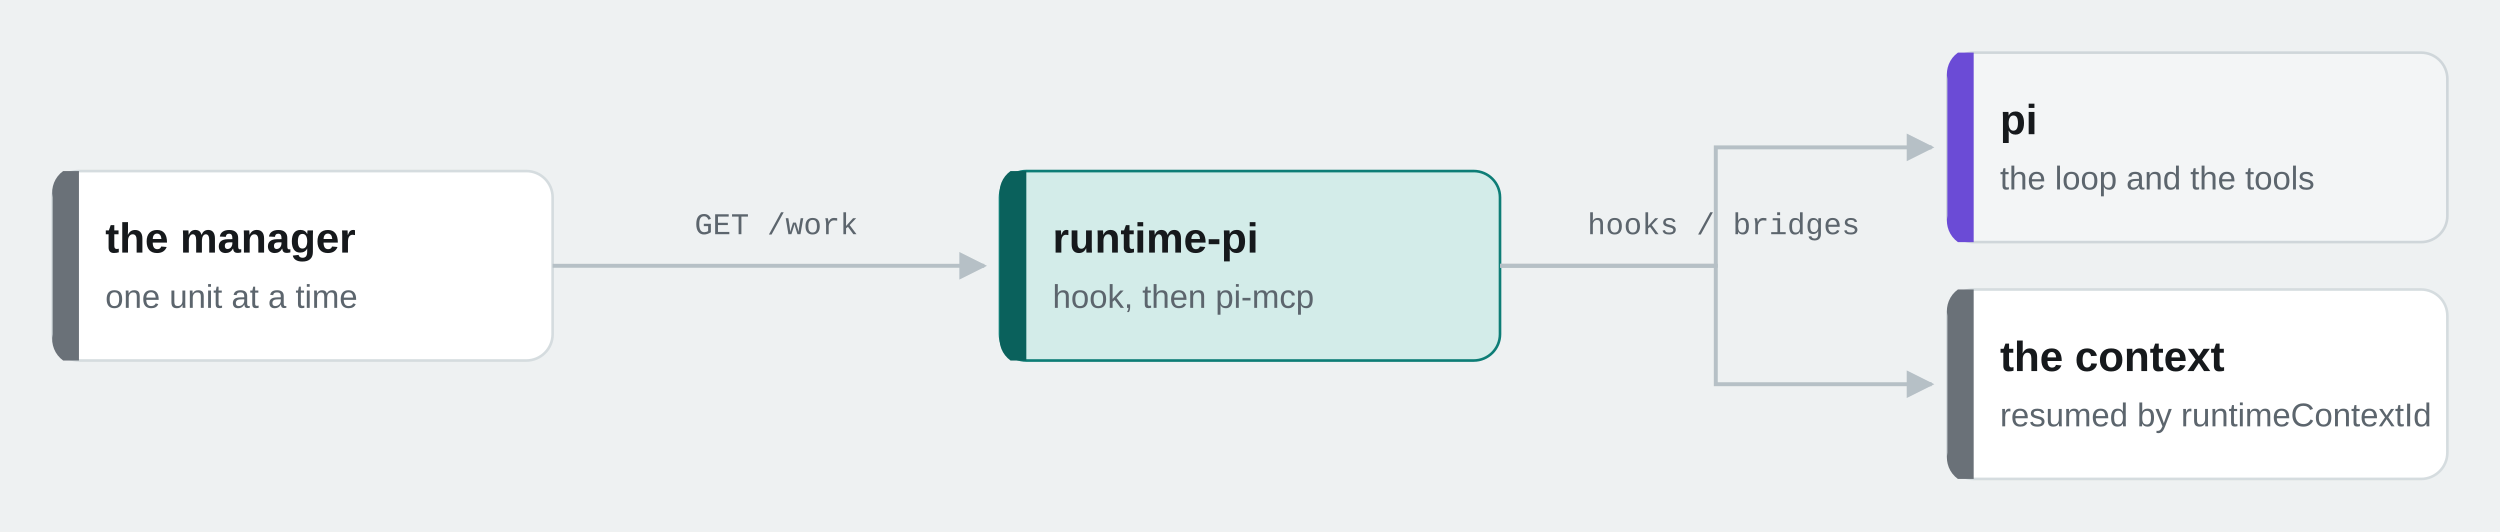
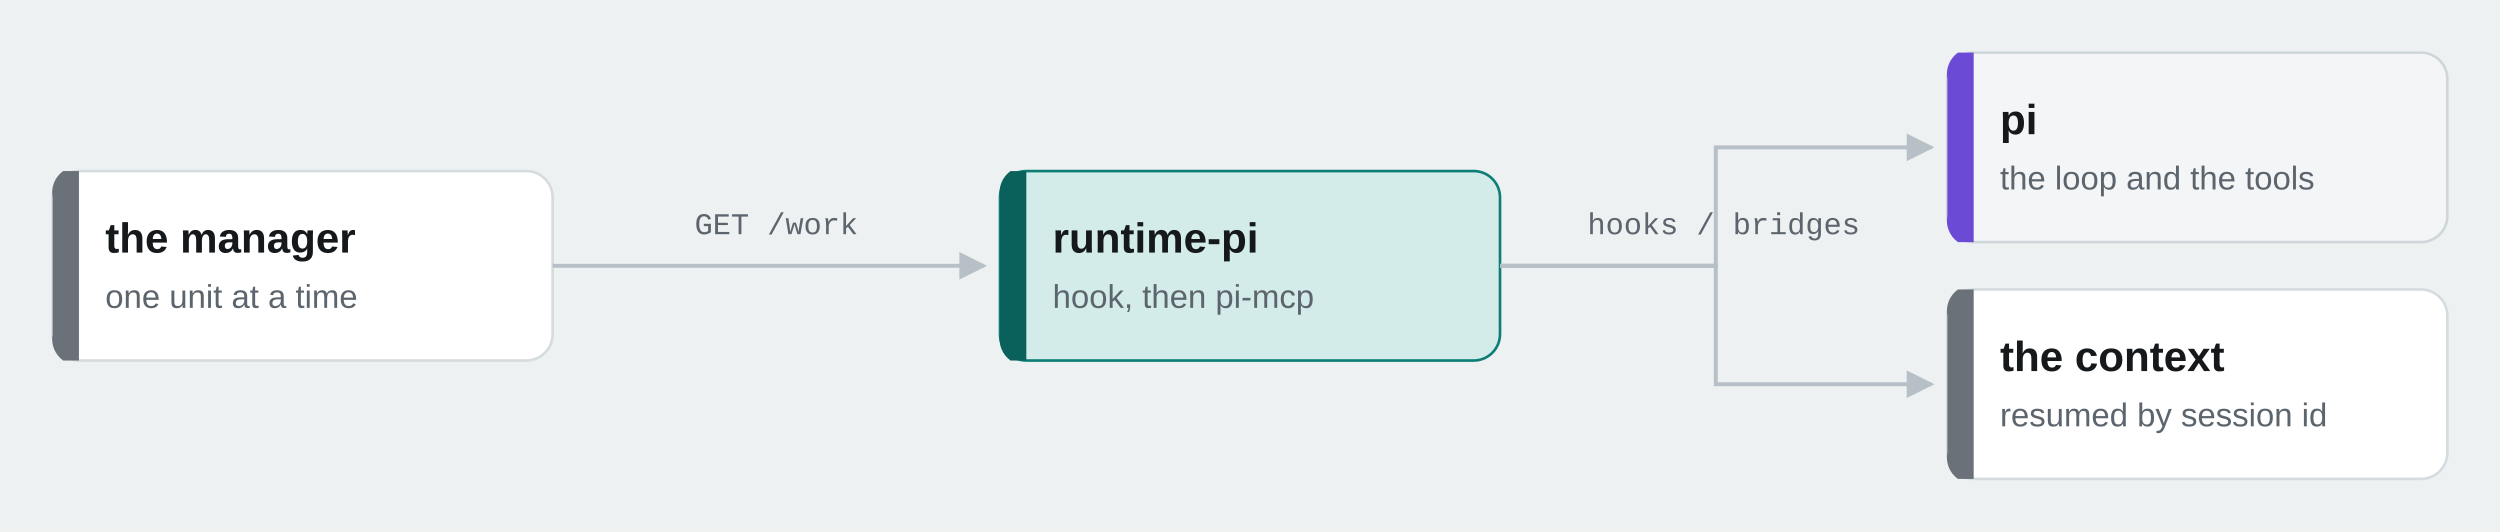
- <svg xmlns="http://www.w3.org/2000/svg" viewBox="0 0 950 202" width="950" height="202" role="img" aria-label="pi runtime">
+ <svg xmlns="http://www.w3.org/2000/svg" viewBox="0 0 950 202" width="950" height="202" role="img">
  <rect width="950" height="202" fill="#eef1f2" />
  <defs>
    <marker id="a" viewBox="0 0 10 10" refX="9" refY="5" markerWidth="7" markerHeight="7" orient="auto-start-reverse">
      <path d="M0,0 L10,5 L0,10 z" fill="#b6c0c6" />
    </marker>
    <marker id="b" viewBox="0 0 10 10" refX="9" refY="5" markerWidth="7" markerHeight="7" orient="auto-start-reverse">
      <path d="M0,0 L10,5 L0,10 z" fill="#6b4bd6" />
    </marker>
  </defs>
  <rect x="20" y="65" width="190" height="72" rx="10" fill="#ffffff" stroke="#d5dcdf" stroke-width="1" />
  <path d="M30,65 H24 A10,10 0 0 0 20,75 V127 A10,10 0 0 0 24,137 H30 V65 Z" fill="#6a7178" />
  <text x="40" y="96" font-family="ui-sans-serif, system-ui, -apple-system, 'Segoe UI', 'Helvetica Neue', Arial, sans-serif" font-size="16" font-weight="600" fill="#16191c">the manager</text>
  <text x="40" y="117" font-family="ui-sans-serif, system-ui, -apple-system, 'Segoe UI', 'Helvetica Neue', Arial, sans-serif" font-size="12.5" fill="#5c656d">one unit at a time</text>
  <rect x="380" y="65" width="190" height="72" rx="10" fill="#d3ece9" stroke="#0d7d76" stroke-width="1" />
  <path d="M390,65 H384 A10,10 0 0 0 380,75 V127 A10,10 0 0 0 384,137 H390 V65 Z" fill="#0a615c" />
  <text x="400" y="96" font-family="ui-sans-serif, system-ui, -apple-system, 'Segoe UI', 'Helvetica Neue', Arial, sans-serif" font-size="16" font-weight="600" fill="#16191c">runtime-pi</text>
  <text x="400" y="117" font-family="ui-sans-serif, system-ui, -apple-system, 'Segoe UI', 'Helvetica Neue', Arial, sans-serif" font-size="12.5" fill="#5c656d">hook, then pi-mcp</text>
  <rect x="740" y="20" width="190" height="72" rx="10" fill="#f3f5f6" stroke="#cfd6da" stroke-width="1" />
  <path d="M750,20 H744 A10,10 0 0 0 740,30 V82 A10,10 0 0 0 744,92 H750 V20 Z" fill="#6b4bd6" />
  <text x="760" y="51" font-family="ui-sans-serif, system-ui, -apple-system, 'Segoe UI', 'Helvetica Neue', Arial, sans-serif" font-size="16" font-weight="600" fill="#16191c">pi</text>
  <text x="760" y="72" font-family="ui-sans-serif, system-ui, -apple-system, 'Segoe UI', 'Helvetica Neue', Arial, sans-serif" font-size="12.5" fill="#5c656d">the loop and the tools</text>
  <rect x="740" y="110" width="190" height="72" rx="10" fill="#ffffff" stroke="#d5dcdf" stroke-width="1" />
  <path d="M750,110 H744 A10,10 0 0 0 740,120 V172 A10,10 0 0 0 744,182 H750 V110 Z" fill="#6a7178" />
  <text x="760" y="141" font-family="ui-sans-serif, system-ui, -apple-system, 'Segoe UI', 'Helvetica Neue', Arial, sans-serif" font-size="16" font-weight="600" fill="#16191c">the context</text>
-   <text x="760" y="162" font-family="ui-sans-serif, system-ui, -apple-system, 'Segoe UI', 'Helvetica Neue', Arial, sans-serif" font-size="12.5" fill="#5c656d">resumed by runtimeContextId</text>
+   <text x="760" y="162" font-family="ui-sans-serif, system-ui, -apple-system, 'Segoe UI', 'Helvetica Neue', Arial, sans-serif" font-size="12.5" fill="#5c656d">resumed by session id</text>
  <path d="M210,101 H374" fill="none" stroke="#b6c0c6" stroke-width="1.5" marker-end="url(#a)" />
  <text x="295" y="89" text-anchor="middle" font-family="ui-monospace, SFMono-Regular, 'Cascadia Mono', 'Liberation Mono', monospace" font-size="11.5" fill="#5c656d">GET /work</text>
  <path d="M570,101 H652 V56 H734" fill="none" stroke="#b6c0c6" stroke-width="1.5" marker-end="url(#a)" />
  <path d="M570,101 H652 V146 H734" fill="none" stroke="#b6c0c6" stroke-width="1.5" marker-end="url(#a)" />
  <text x="655" y="89" text-anchor="middle" font-family="ui-monospace, SFMono-Regular, 'Cascadia Mono', 'Liberation Mono', monospace" font-size="11.5" fill="#5c656d">hooks / bridges</text>
</svg>
